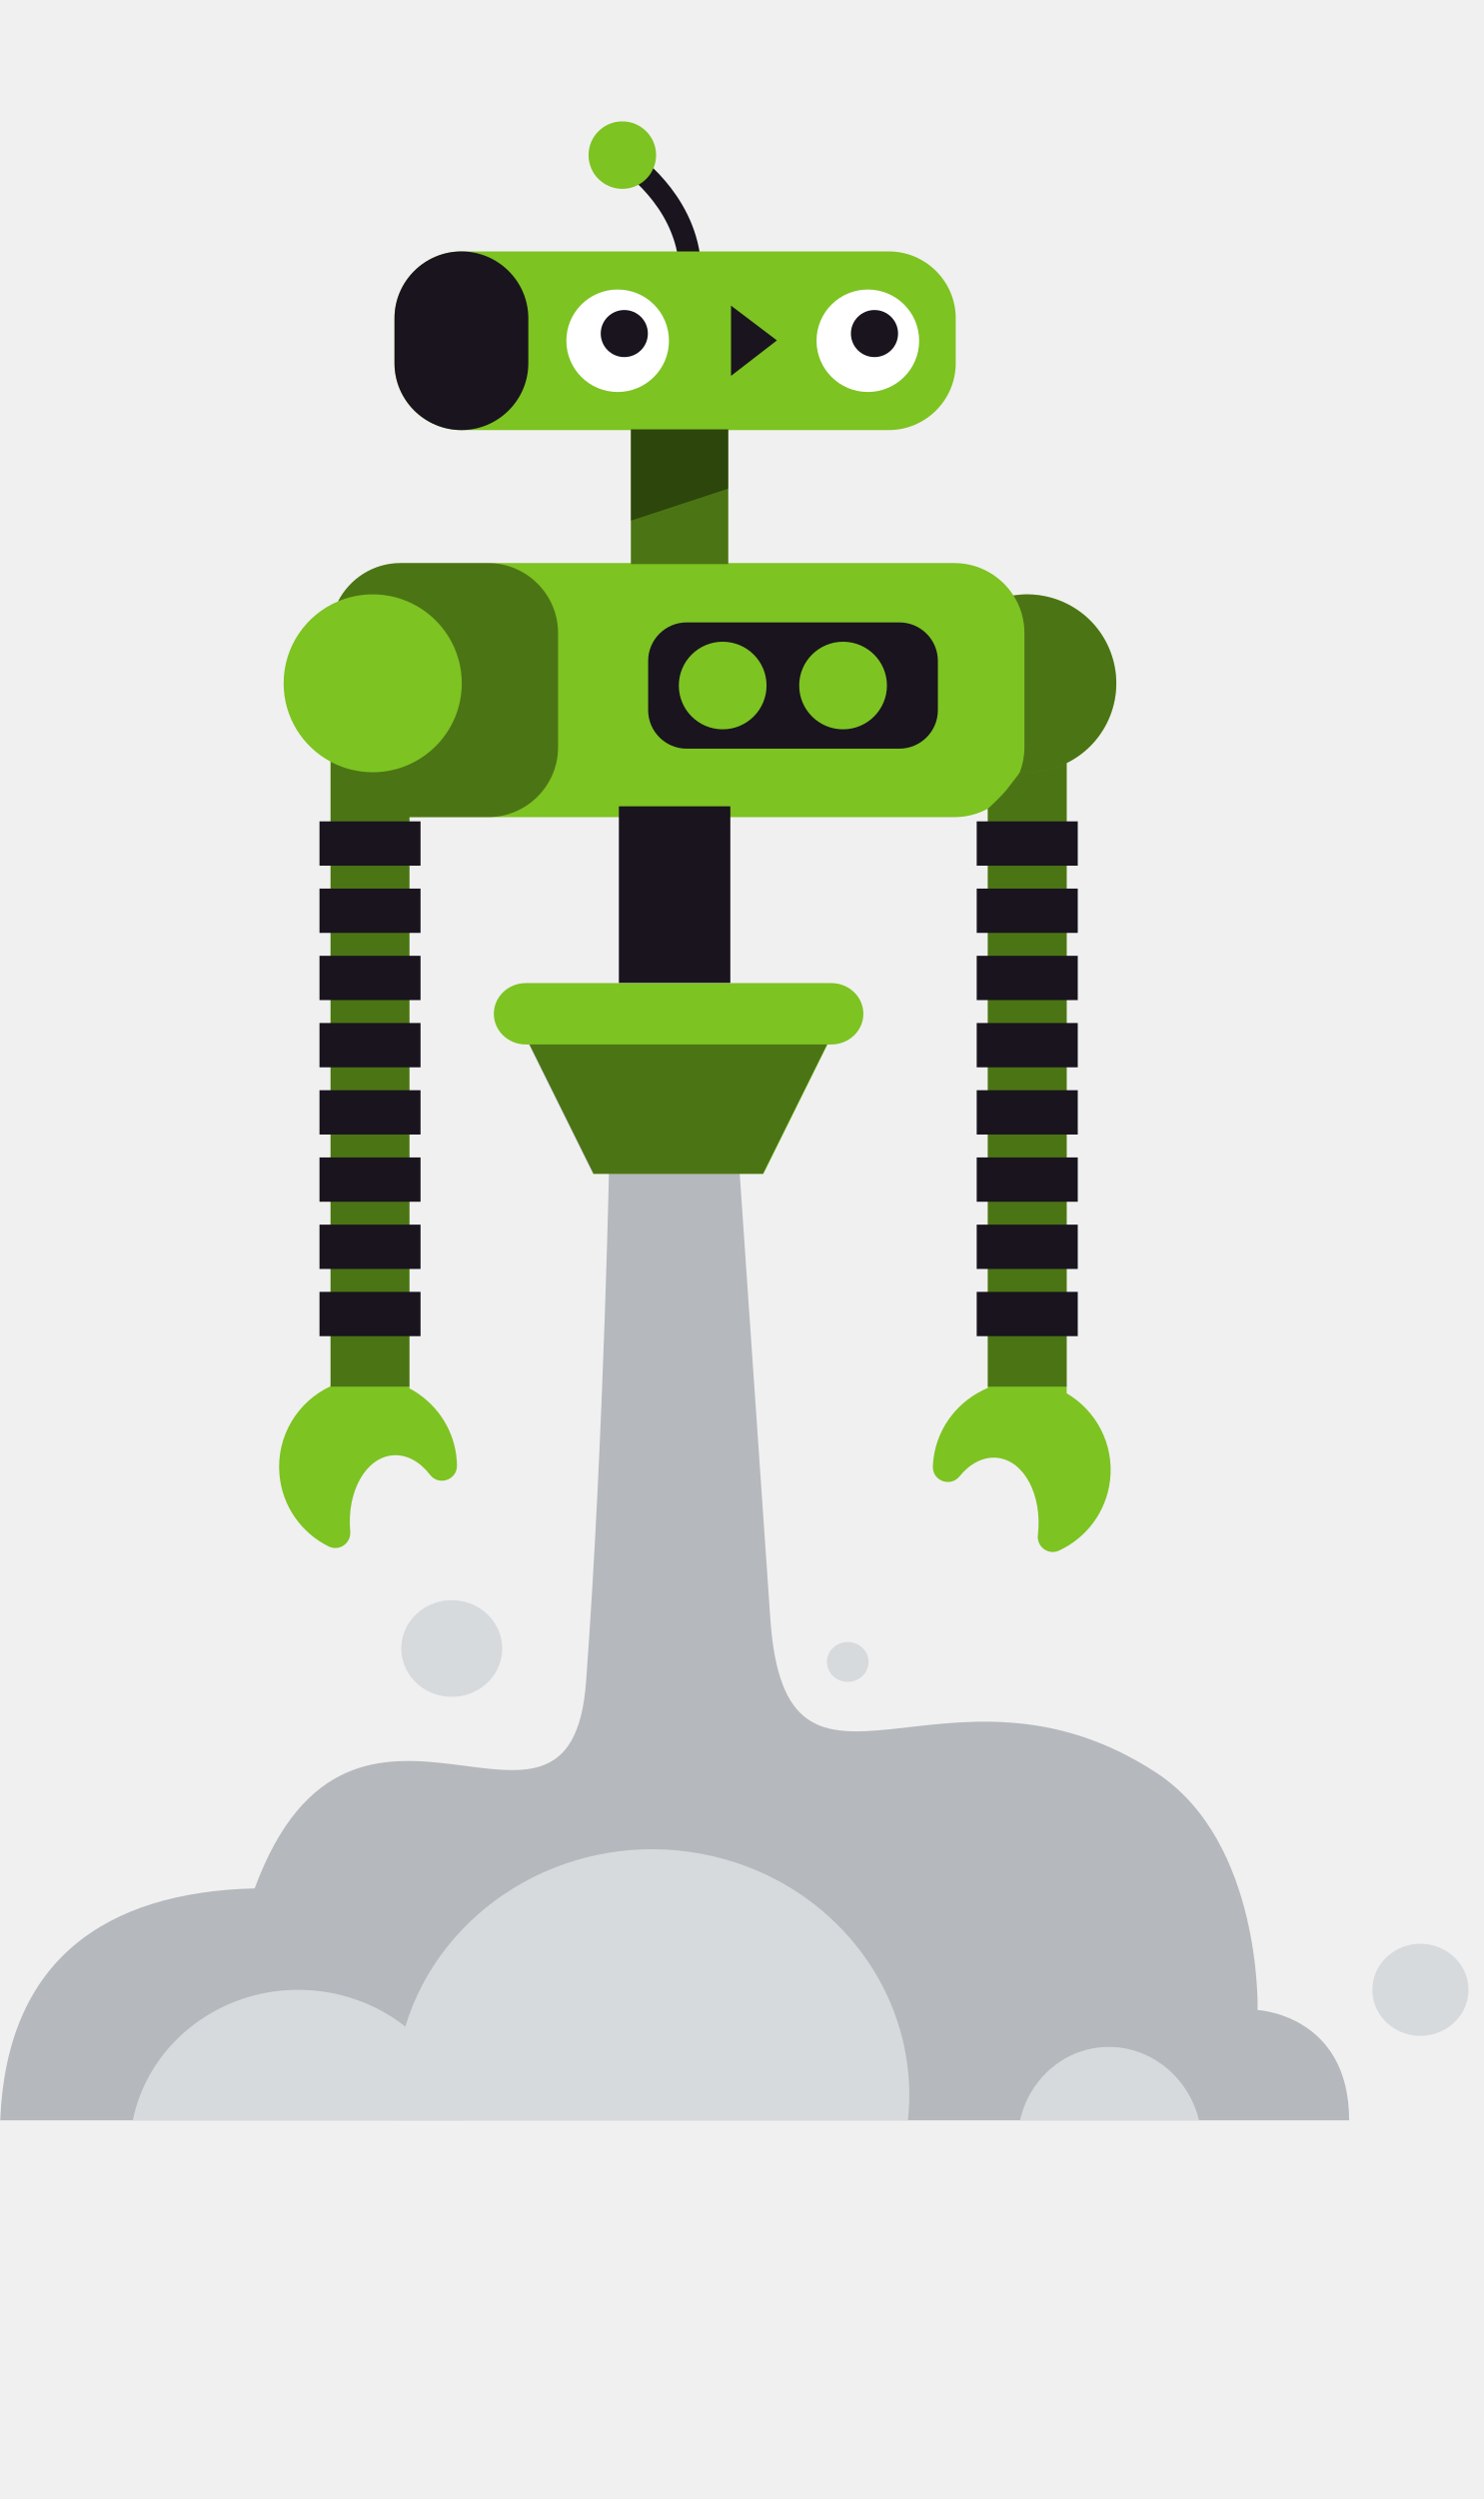
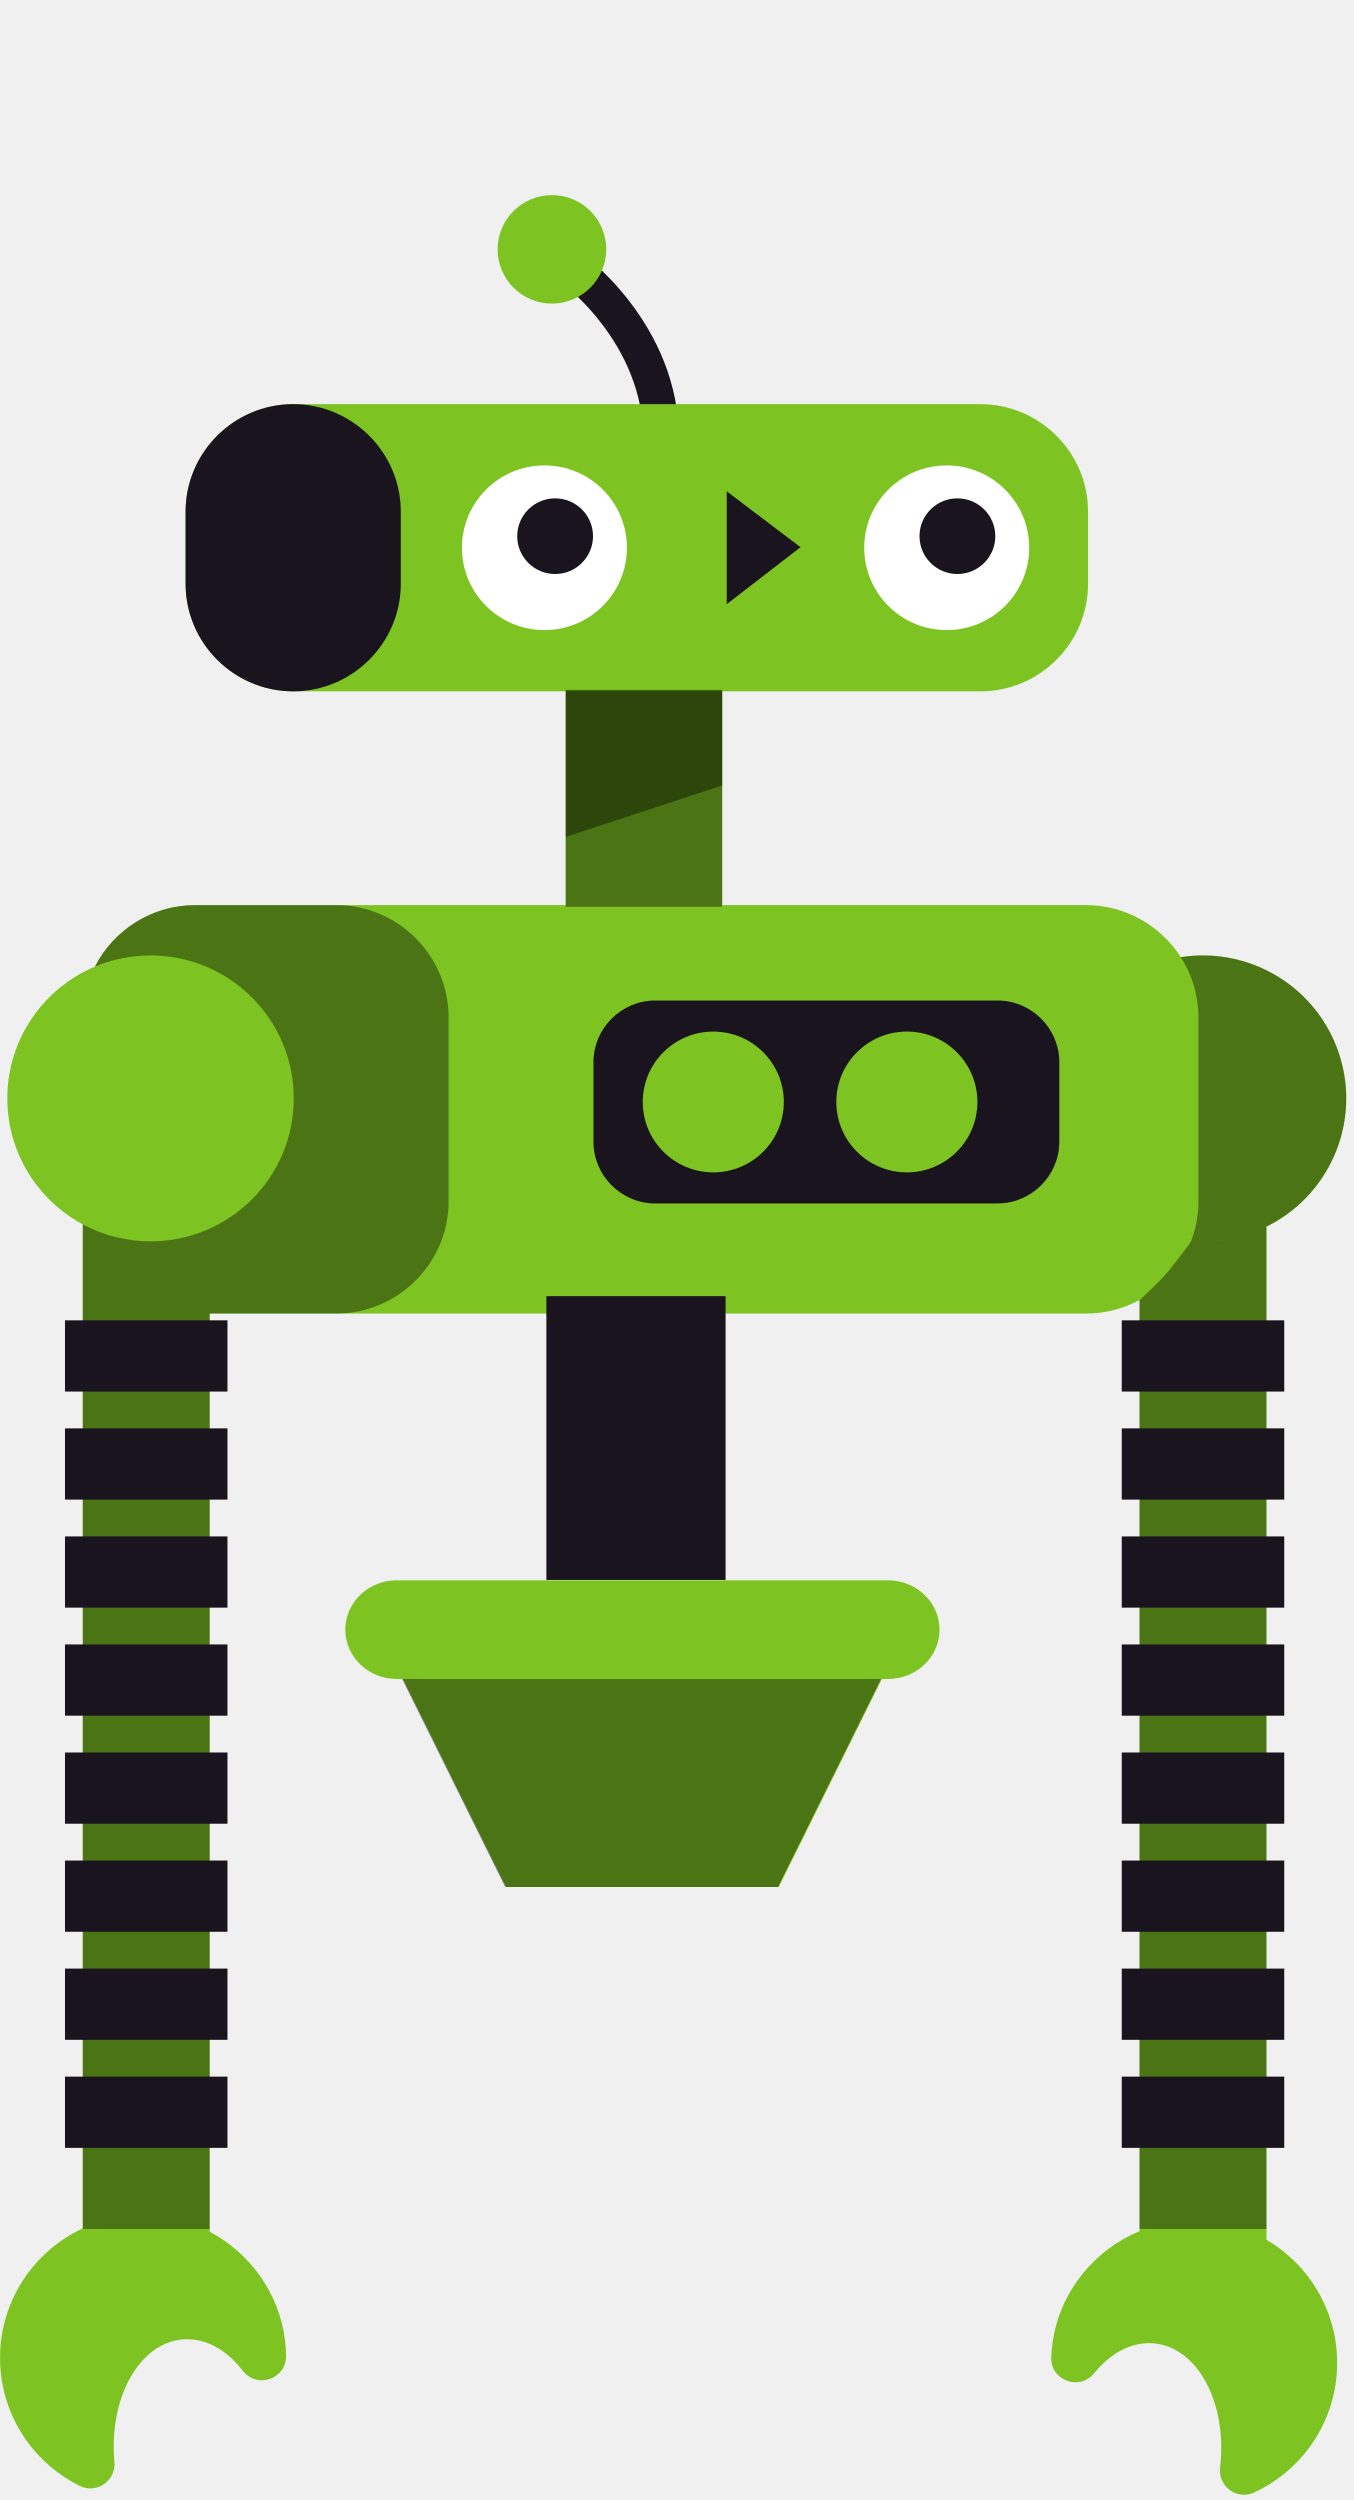
- <svg xmlns="http://www.w3.org/2000/svg" width="335" height="564" viewBox="0 0 335 564" fill="none">
-   <path fill-rule="evenodd" clip-rule="evenodd" d="M304.571 478.54H0.051C1.458 442.458 23.649 427.042 57.493 426.189C79.833 365.73 128.782 427.413 132.305 379.59C136.445 323.351 137.636 257.067 137.636 257.067L166.494 257.545C166.494 257.545 168.904 293.031 173.904 365.328C177.45 416.538 213.574 369.045 261.023 400.079C284.975 415.746 283.907 453.646 283.907 453.646C283.907 453.646 304.571 454.679 304.571 478.54" fill="#B5B8BC" />
-   <path fill-rule="evenodd" clip-rule="evenodd" d="M104.682 478.54H29.988C33.237 462.539 47.109 450.867 63.449 449.267C66.582 448.97 69.802 449.032 73.059 449.503C74.933 449.78 76.756 450.174 78.522 450.694C83.363 452.115 87.748 454.414 91.497 457.378C98.263 462.706 102.981 470.186 104.682 478.54" fill="#D7DADD" />
-   <path fill-rule="evenodd" clip-rule="evenodd" d="M270.69 478.54H230.268C231.925 471.177 237.201 465.213 244.14 462.948C245.776 462.414 247.505 462.082 249.307 461.992C250.342 461.936 251.369 461.964 252.368 462.068C261.175 462.962 268.534 469.625 270.69 478.54" fill="#D7DADD" />
-   <path fill-rule="evenodd" clip-rule="evenodd" d="M204.97 478.541H89.463C88.986 473.983 89.094 469.3 89.847 464.569C90.238 462.11 90.795 459.707 91.497 457.379C99.486 431.016 126.846 413.754 155.966 417.993C162.847 418.997 169.259 421.118 175.033 424.137C195.056 434.583 207.409 455.807 204.97 478.541" fill="#D7DADD" />
-   <path fill-rule="evenodd" clip-rule="evenodd" d="M113.258 373.694C112.31 379.654 106.496 383.749 100.271 382.842C94.046 381.935 89.768 376.37 90.715 370.411C91.662 364.452 97.476 360.357 103.701 361.263C109.926 362.17 114.205 367.735 113.258 373.694" fill="#D7DADD" />
-   <path fill-rule="evenodd" clip-rule="evenodd" d="M196.035 375.764C195.644 378.223 193.245 379.913 190.676 379.539C188.106 379.164 186.341 376.868 186.732 374.408C187.123 371.949 189.522 370.259 192.091 370.633C194.66 371.008 196.426 373.304 196.035 375.764" fill="#D7DADD" />
-   <path fill-rule="evenodd" clip-rule="evenodd" d="M331.391 450.65C330.488 456.324 324.951 460.225 319.022 459.362C313.093 458.498 309.019 453.197 309.921 447.522C310.823 441.847 316.361 437.946 322.289 438.81C328.218 439.673 332.293 444.974 331.391 450.65" fill="#D7DADD" />
-   <path fill-rule="evenodd" clip-rule="evenodd" d="M118.719 235.73H187.668C191.665 235.73 194.905 232.628 194.905 228.803C194.905 224.977 191.665 221.876 187.668 221.876H118.719C114.722 221.876 111.482 224.977 111.482 228.803C111.482 232.628 114.722 235.73 118.719 235.73ZM134.045 264.932H172.342L186.815 235.73H119.573L134.045 264.932Z" fill="#7DC322" />
-   <path opacity="0.402" fill-rule="evenodd" clip-rule="evenodd" d="M172.22 264.932H133.923L119.451 235.729H186.693L172.22 264.932Z" fill="black" />
-   <path d="M92.436 313.335C98.052 316.313 102.18 321.884 103.011 328.545C103.103 329.281 103.154 330.011 103.166 330.733C103.22 334.01 99.084 335.445 97.083 332.848C94.8 329.885 91.776 328.176 88.614 328.456C82.546 328.992 78.269 336.653 79.06 345.569C79.061 345.588 79.062 345.607 79.065 345.626C79.306 348.283 76.59 350.203 74.195 349.019C68.13 346.022 63.727 340.034 63.087 332.809C62.32 324.167 67.17 316.322 74.624 312.864V171.903C68.316 168.516 64.029 161.866 64.029 154.216C64.029 145.897 69.099 138.759 76.323 135.715C78.94 130.602 84.275 127.079 90.393 127.079H215.478C221.052 127.079 225.975 130.002 228.785 134.387C237.99 132.938 247.264 138.06 250.7 147.1C254.409 156.857 249.998 167.699 240.807 172.218V314.458C247.453 318.349 251.535 325.899 250.603 334.03C249.778 341.237 245.223 347.11 239.083 349.951C236.657 351.074 233.992 349.084 234.302 346.435C234.304 346.415 234.306 346.397 234.309 346.379C235.328 337.485 231.249 329.717 225.197 329.026C222.043 328.666 218.975 330.298 216.617 333.2C214.55 335.746 210.452 334.205 210.591 330.931C210.621 330.209 210.691 329.48 210.801 328.748C211.873 321.639 216.695 315.877 222.994 313.25V182.508C220.756 183.728 218.194 184.422 215.478 184.422H92.436V313.335V313.335Z" fill="#7DC322" />
-   <path fill-rule="evenodd" clip-rule="evenodd" d="M155.006 168.965C150.23 168.965 146.323 165.064 146.323 160.296V149.138C146.323 144.37 150.23 140.47 155.006 140.47H203.042C207.818 140.47 211.726 144.37 211.726 149.138V160.296C211.726 165.064 207.818 168.965 203.042 168.965H155.006ZM153.245 154.717C153.245 160.176 157.678 164.602 163.148 164.602C168.616 164.602 173.05 160.176 173.05 154.717C173.05 149.258 168.616 144.833 163.148 144.833C157.678 144.833 153.245 149.258 153.245 154.717ZM180.421 154.717C180.421 160.176 184.855 164.602 190.324 164.602C195.793 164.602 200.227 160.176 200.227 154.717C200.227 149.258 195.793 144.833 190.324 144.833C184.855 144.833 180.421 149.258 180.421 154.717Z" fill="#19141E" />
-   <path opacity="0.401" fill-rule="evenodd" clip-rule="evenodd" d="M222.994 312.95V182.554C225.113 180.571 226.53 179.134 227.243 178.243C228.339 176.874 229.283 175.55 229.851 174.853C230 174.669 230.173 174.363 230.208 174.298C230.242 174.233 230.234 174.229 230.296 174.234C230.928 174.283 231.367 174.298 231.9 174.298C233.136 174.298 234.638 174.16 236.315 173.806C236.87 173.689 237.648 173.466 238.602 173.147C239.05 172.997 239.785 172.689 240.807 172.222V312.95H222.994ZM228.785 134.387C237.989 132.938 247.264 138.06 250.7 147.1C254.64 157.464 249.417 169.054 239.034 172.987C236.134 174.085 233.138 174.47 230.241 174.229C230.901 172.497 231.263 170.621 231.263 168.666V142.836C231.263 139.734 230.353 136.833 228.785 134.387H228.785ZM79.302 173.703C79.446 173.736 79.594 173.766 79.745 173.794C80.305 173.898 80.957 174.035 81.697 174.141C82.496 174.238 83.311 174.287 84.136 174.287C95.242 174.287 104.244 165.301 104.244 154.216C104.244 143.131 95.242 134.144 84.136 134.144C81.365 134.144 78.725 134.704 76.323 135.715C78.939 130.602 84.274 127.079 90.393 127.079H110.2C118.881 127.079 125.985 134.17 125.985 142.836V168.666C125.985 177.331 118.881 184.422 110.2 184.422H92.436V312.95H74.624V171.912C74.748 171.977 74.87 172.039 74.989 172.1L74.988 172.094C76.344 172.787 77.789 173.331 79.302 173.703V173.703Z" fill="black" />
-   <path d="M240.807 294.059H243.307V291.559H240.807V294.059ZM222.994 294.059V291.559H220.494V294.059H222.994ZM240.807 299.059V301.559H243.307V299.059H240.807ZM222.994 299.059H220.494V301.559H222.994V299.059ZM240.807 278.89H243.307V276.39H240.807V278.89ZM222.994 278.89V276.39H220.494V278.89H222.994ZM240.807 283.89V286.39H243.307V283.89H240.807ZM222.994 283.89H220.494V286.39H222.994V283.89ZM240.807 263.721H243.307V261.221H240.807V263.721ZM222.994 263.721V261.221H220.494V263.721H222.994ZM240.807 268.721V271.221H243.307V268.721H240.807ZM222.994 268.721H220.494V271.221H222.994V268.721ZM240.807 248.551H243.307V246.051H240.807V248.551ZM222.994 248.551V246.051H220.494V248.551H222.994ZM240.807 253.551V256.051H243.307V253.551H240.807ZM222.994 253.551H220.494V256.051H222.994V253.551ZM240.807 233.382H243.307V230.882H240.807V233.382ZM222.994 233.382V230.882H220.494V233.382H222.994ZM240.807 238.382V240.882H243.307V238.382H240.807ZM222.994 238.382H220.494V240.882H222.994V238.382ZM240.807 218.213H243.307V215.713H240.807V218.213ZM222.994 218.213V215.713H220.494V218.213H222.994ZM240.807 223.213V225.713H243.307V223.213H240.807ZM222.994 223.213H220.494V225.713H222.994V223.213ZM240.807 203.044H243.307V200.544H240.807V203.044ZM222.994 203.044V200.544H220.494V203.044H222.994ZM240.807 208.044V210.544H243.307V208.044H240.807ZM222.994 208.044H220.494V210.544H222.994V208.044ZM240.807 187.875H243.307V185.375H240.807V187.875ZM222.994 187.875V185.375H220.494V187.875H222.994ZM240.807 192.875V195.375H243.307V192.875H240.807ZM222.994 192.875H220.494V195.375H222.994V192.875ZM92.436 294.059H94.936V291.559H92.436V294.059ZM74.624 294.059V291.559H72.124V294.059H74.624ZM92.436 299.059V301.559H94.936V299.059H92.436ZM74.624 299.059H72.124V301.559H74.624V299.059ZM92.436 278.89H94.936V276.39H92.436V278.89ZM74.624 278.89V276.39H72.124V278.89H74.624ZM92.436 283.89V286.39H94.936V283.89H92.436ZM74.624 283.89H72.124V286.39H74.624V283.89ZM92.436 263.721H94.936V261.221H92.436V263.721ZM74.624 263.721V261.221H72.124V263.721H74.624ZM92.436 268.721V271.221H94.936V268.721H92.436ZM74.624 268.721H72.124V271.221H74.624V268.721ZM92.436 248.551H94.936V246.051H92.436V248.551ZM74.624 248.551V246.051H72.124V248.551H74.624ZM92.436 253.551V256.051H94.936V253.551H92.436ZM74.624 253.551H72.124V256.051H74.624V253.551ZM92.436 233.382H94.936V230.882H92.436V233.382ZM74.624 233.382V230.882H72.124V233.382H74.624ZM92.436 238.382V240.882H94.936V238.382H92.436ZM74.624 238.382H72.124V240.882H74.624V238.382ZM92.436 218.213H94.936V215.713H92.436V218.213ZM74.624 218.213V215.713H72.124V218.213H74.624ZM92.436 223.213V225.713H94.936V223.213H92.436ZM74.624 223.213H72.124V225.713H74.624V223.213ZM92.436 203.044H94.936V200.544H92.436V203.044ZM74.624 203.044V200.544H72.124V203.044H74.624ZM92.436 208.044V210.544H94.936V208.044H92.436ZM74.624 208.044H72.124V210.544H74.624V208.044ZM92.436 187.875H94.936V185.375H92.436V187.875ZM74.624 187.875V185.375H72.124V187.875H74.624ZM92.436 192.875V195.375H94.936V192.875H92.436ZM74.624 192.875H72.124V195.375H74.624V192.875ZM240.807 291.559H222.994V296.559H240.807V291.559ZM243.307 299.059V294.059H238.307V299.059H243.307ZM222.994 301.559H240.807V296.559H222.994V301.559ZM220.494 294.059V299.059H225.494V294.059H220.494ZM240.807 276.39H222.994V281.39H240.807V276.39ZM243.307 283.89V278.89H238.307V283.89H243.307ZM222.994 286.39H240.807V281.39H222.994V286.39ZM220.494 278.89V283.89H225.494V278.89H220.494ZM240.807 261.221H222.994V266.221H240.807V261.221ZM243.307 268.721V263.721H238.307V268.721H243.307ZM222.994 271.221H240.807V266.221H222.994V271.221ZM220.494 263.721V268.721H225.494V263.721H220.494ZM240.807 246.051H222.994V251.051H240.807V246.051ZM243.307 253.551V248.551H238.307V253.551H243.307ZM222.994 256.051H240.807V251.051H222.994V256.051ZM220.494 248.551V253.551H225.494V248.551H220.494ZM240.807 230.882H222.994V235.882H240.807V230.882ZM243.307 238.382V233.382H238.307V238.382H243.307ZM222.994 240.882H240.807V235.882H222.994V240.882ZM220.494 233.382V238.382H225.494V233.382H220.494ZM240.807 215.713H222.994V220.713H240.807V215.713ZM243.307 223.213V218.213H238.307V223.213H243.307ZM222.994 225.713H240.807V220.713H222.994V225.713ZM220.494 218.213V223.213H225.494V218.213H220.494ZM240.807 200.544H222.994V205.544H240.807V200.544ZM243.307 208.044V203.044H238.307V208.044H243.307ZM222.994 210.544H240.807V205.544H222.994V210.544ZM220.494 203.044V208.044H225.494V203.044H220.494ZM240.807 185.375H222.994V190.375H240.807V185.375ZM243.307 192.875V187.875H238.307V192.875H243.307ZM222.994 195.375H240.807V190.375H222.994V195.375ZM220.494 187.875V192.875H225.494V187.875H220.494ZM92.436 291.559H74.624V296.559H92.436V291.559ZM94.936 299.059V294.059H89.936V299.059H94.936ZM74.624 301.559H92.436V296.559H74.624V301.559ZM72.124 294.059V299.059H77.124V294.059H72.124ZM92.436 276.39H74.624V281.39H92.436V276.39ZM94.936 283.89V278.89H89.936V283.89H94.936ZM74.624 286.39H92.436V281.39H74.624V286.39ZM72.124 278.89V283.89H77.124V278.89H72.124ZM92.436 261.221H74.624V266.221H92.436V261.221ZM94.936 268.721V263.721H89.936V268.721H94.936ZM74.624 271.221H92.436V266.221H74.624V271.221ZM72.124 263.721V268.721H77.124V263.721H72.124ZM92.436 246.051H74.624V251.051H92.436V246.051ZM94.936 253.551V248.551H89.936V253.551H94.936ZM74.624 256.051H92.436V251.051H74.624V256.051ZM72.124 248.551V253.551H77.124V248.551H72.124ZM92.436 230.882H74.624V235.882H92.436V230.882ZM94.936 238.382V233.382H89.936V238.382H94.936ZM74.624 240.882H92.436V235.882H74.624V240.882ZM72.124 233.382V238.382H77.124V233.382H72.124ZM92.436 215.713H74.624V220.713H92.436V215.713ZM94.936 223.213V218.213H89.936V223.213H94.936ZM74.624 225.713H92.436V220.713H74.624V225.713ZM72.124 218.213V223.213H77.124V218.213H72.124ZM92.436 200.544H74.624V205.544H92.436V200.544ZM94.936 208.044V203.044H89.936V208.044H94.936ZM74.624 210.544H92.436V205.544H74.624V210.544ZM72.124 203.044V208.044H77.124V203.044H72.124ZM92.436 185.375H74.624V190.375H92.436V185.375ZM94.936 192.875V187.875H89.936V192.875H94.936ZM74.624 195.375H92.436V190.375H74.624V195.375ZM72.124 187.875V192.875H77.124V187.875H72.124Z" fill="#19141E" />
-   <path fill-rule="evenodd" clip-rule="evenodd" d="M139.712 221.827H164.873V181.977H139.712V221.827Z" fill="#19141E" />
-   <path d="M141.687 36.37C141.687 36.37 154.323 44.712 155.713 59.145" stroke="#19141E" stroke-width="5" stroke-linecap="round" />
-   <path fill-rule="evenodd" clip-rule="evenodd" d="M140.492 42.621C144.703 42.621 148.117 39.212 148.117 35.008C148.117 30.805 144.703 27.396 140.492 27.396C136.28 27.396 132.865 30.805 132.865 35.008C132.865 39.212 136.28 42.621 140.492 42.621ZM104.165 97.066H142.429V127.315H164.398V97.066H200.651C208.959 97.066 215.757 90.28 215.757 81.987V71.821C215.757 63.528 208.959 56.743 200.651 56.743H104.165C95.856 56.743 89.059 63.528 89.059 71.821V81.987C89.059 90.28 95.856 97.066 104.165 97.066Z" fill="#7DC322" />
-   <path opacity="0.399" fill-rule="evenodd" clip-rule="evenodd" d="M142.428 127.315H164.397V96.977H142.428V127.315Z" fill="black" />
-   <path opacity="0.4" fill-rule="evenodd" clip-rule="evenodd" d="M142.429 117.502L164.398 110.278V96.855H142.429V117.502Z" fill="black" />
-   <path fill-rule="evenodd" clip-rule="evenodd" d="M104.164 97.065V97.065C95.856 97.065 89.058 90.28 89.058 81.987V71.821C89.058 63.528 95.856 56.742 104.164 56.742C112.472 56.742 119.27 63.528 119.27 71.821V81.987C119.27 90.28 112.472 97.065 104.164 97.065" fill="#19141E" />
-   <path fill-rule="evenodd" clip-rule="evenodd" d="M127.856 76.904C127.856 83.289 133.042 88.466 139.438 88.466C145.835 88.466 151.02 83.289 151.02 76.904C151.02 70.519 145.835 65.343 139.438 65.343C133.042 65.343 127.856 70.519 127.856 76.904" fill="white" />
-   <path fill-rule="evenodd" clip-rule="evenodd" d="M135.618 75.28C135.618 78.213 138 80.591 140.939 80.591C143.877 80.591 146.259 78.213 146.259 75.28C146.259 72.347 143.877 69.969 140.939 69.969C138 69.969 135.618 72.347 135.618 75.28" fill="#19141E" />
-   <path fill-rule="evenodd" clip-rule="evenodd" d="M184.335 76.904C184.335 83.289 189.521 88.466 195.918 88.466C202.315 88.466 207.5 83.289 207.5 76.904C207.5 70.519 202.315 65.343 195.918 65.343C189.521 65.343 184.335 70.519 184.335 76.904" fill="white" />
-   <path fill-rule="evenodd" clip-rule="evenodd" d="M192.097 75.28C192.097 78.213 194.479 80.591 197.418 80.591C200.357 80.591 202.739 78.213 202.739 75.28C202.739 72.347 200.357 69.969 197.418 69.969C194.479 69.969 192.097 72.347 192.097 75.28" fill="#19141E" />
-   <path fill-rule="evenodd" clip-rule="evenodd" d="M165.031 68.98L175.391 76.826L165.031 84.828" fill="#19141E" />
+ <svg xmlns="http://www.w3.org/2000/svg" width="190" height="351" viewBox="0 0 190 351" fill="none">
+   <path fill-rule="evenodd" clip-rule="evenodd" d="M55.719 235.73H124.668C128.665 235.73 131.905 232.628 131.905 228.803C131.905 224.977 128.665 221.876 124.668 221.876H55.719C51.722 221.876 48.482 224.977 48.482 228.803C48.482 232.628 51.722 235.73 55.719 235.73ZM71.045 264.932H109.342L123.815 235.73H56.572L71.045 264.932Z" fill="#7DC322" />
+   <path opacity="0.402" fill-rule="evenodd" clip-rule="evenodd" d="M109.22 264.932H70.923L56.451 235.729H123.693L109.22 264.932Z" fill="black" />
+   <path d="M29.436 313.335C35.052 316.313 39.18 321.884 40.011 328.545C40.103 329.281 40.154 330.011 40.166 330.733C40.22 334.01 36.084 335.445 34.083 332.848C31.8 329.885 28.776 328.176 25.614 328.456C19.546 328.992 15.269 336.653 16.06 345.569C16.061 345.588 16.062 345.607 16.065 345.626C16.306 348.283 13.59 350.203 11.195 349.019C5.13 346.022 0.727 340.034 0.087 332.809C-0.68 324.167 4.17 316.322 11.624 312.864V171.903C5.316 168.516 1.029 161.866 1.029 154.216C1.029 145.897 6.099 138.759 13.323 135.715C15.94 130.602 21.274 127.079 27.393 127.079H152.478C158.052 127.079 162.975 130.002 165.785 134.387C174.99 132.938 184.264 138.06 187.7 147.1C191.409 156.857 186.998 167.699 177.807 172.218V314.458C184.453 318.349 188.535 325.899 187.603 334.03C186.778 341.237 182.223 347.11 176.083 349.951C173.657 351.074 170.992 349.084 171.302 346.435C171.304 346.415 171.306 346.397 171.309 346.379C172.328 337.485 168.249 329.717 162.197 329.026C159.043 328.666 155.975 330.298 153.617 333.2C151.55 335.746 147.452 334.205 147.591 330.931C147.621 330.209 147.691 329.48 147.801 328.748C148.873 321.639 153.695 315.877 159.994 313.25V182.508C157.756 183.728 155.194 184.422 152.478 184.422H29.436V313.335V313.335Z" fill="#7DC322" />
+   <path fill-rule="evenodd" clip-rule="evenodd" d="M92.006 168.965C87.23 168.965 83.323 165.064 83.323 160.296V149.138C83.323 144.37 87.23 140.47 92.006 140.47H140.042C144.818 140.47 148.726 144.37 148.726 149.138V160.296C148.726 165.064 144.818 168.965 140.042 168.965H92.006ZM90.245 154.717C90.245 160.176 94.678 164.602 100.148 164.602C105.616 164.602 110.05 160.176 110.05 154.717C110.05 149.258 105.616 144.833 100.148 144.833C94.678 144.833 90.245 149.258 90.245 154.717ZM117.421 154.717C117.421 160.176 121.855 164.602 127.324 164.602C132.793 164.602 137.227 160.176 137.227 154.717C137.227 149.258 132.793 144.833 127.324 144.833C121.855 144.833 117.421 149.258 117.421 154.717Z" fill="#19141E" />
+   <path opacity="0.401" fill-rule="evenodd" clip-rule="evenodd" d="M159.994 312.95V182.554C162.113 180.571 163.53 179.134 164.243 178.243C165.339 176.874 166.283 175.55 166.851 174.853C167 174.669 167.173 174.363 167.208 174.298C167.242 174.233 167.234 174.229 167.296 174.234C167.928 174.283 168.367 174.298 168.9 174.298C170.136 174.298 171.638 174.16 173.315 173.806C173.87 173.689 174.648 173.466 175.602 173.147C176.05 172.997 176.785 172.689 177.807 172.222V312.95H159.994ZM165.785 134.387C174.989 132.938 184.264 138.06 187.7 147.1C191.64 157.464 186.417 169.054 176.034 172.987C173.134 174.085 170.138 174.47 167.241 174.229C167.901 172.497 168.263 170.621 168.263 168.666V142.836C168.263 139.734 167.353 136.833 165.785 134.387H165.785ZM16.302 173.703C16.446 173.736 16.593 173.766 16.744 173.794C17.305 173.898 17.957 174.035 18.697 174.141C19.496 174.238 20.311 174.287 21.136 174.287C32.242 174.287 41.244 165.301 41.244 154.216C41.244 143.131 32.242 134.144 21.136 134.144C18.365 134.144 15.725 134.704 13.323 135.715C15.94 130.602 21.274 127.079 27.393 127.079H47.2C55.881 127.079 62.985 134.17 62.985 142.836V168.666C62.985 177.331 55.881 184.422 47.2 184.422H29.436V312.95H11.623V171.912C11.748 171.977 11.87 172.039 11.989 172.1L11.988 172.094C13.344 172.787 14.789 173.331 16.302 173.703V173.703Z" fill="black" />
+   <path d="M177.807 294.059H180.307V291.559H177.807V294.059ZM159.994 294.059V291.559H157.494V294.059H159.994ZM177.807 299.059V301.559H180.307V299.059H177.807ZM159.994 299.059H157.494V301.559H159.994V299.059ZM177.807 278.89H180.307V276.39H177.807V278.89ZM159.994 278.89V276.39H157.494V278.89H159.994ZM177.807 283.89V286.39H180.307V283.89H177.807ZM159.994 283.89H157.494V286.39H159.994V283.89ZM177.807 263.721H180.307V261.221H177.807V263.721ZM159.994 263.721V261.221H157.494V263.721H159.994ZM177.807 268.721V271.221H180.307V268.721H177.807ZM159.994 268.721H157.494V271.221H159.994V268.721ZM177.807 248.551H180.307V246.051H177.807V248.551ZM159.994 248.551V246.051H157.494V248.551H159.994ZM177.807 253.551V256.051H180.307V253.551H177.807ZM159.994 253.551H157.494V256.051H159.994V253.551ZM177.807 233.382H180.307V230.882H177.807V233.382ZM159.994 233.382V230.882H157.494V233.382H159.994ZM177.807 238.382V240.882H180.307V238.382H177.807ZM159.994 238.382H157.494V240.882H159.994V238.382ZM177.807 218.213H180.307V215.713H177.807V218.213ZM159.994 218.213V215.713H157.494V218.213H159.994ZM177.807 223.213V225.713H180.307V223.213H177.807ZM159.994 223.213H157.494V225.713H159.994V223.213ZM177.807 203.044H180.307V200.544H177.807V203.044ZM159.994 203.044V200.544H157.494V203.044H159.994ZM177.807 208.044V210.544H180.307V208.044H177.807ZM159.994 208.044H157.494V210.544H159.994V208.044ZM177.807 187.875H180.307V185.375H177.807V187.875ZM159.994 187.875V185.375H157.494V187.875H159.994ZM177.807 192.875V195.375H180.307V192.875H177.807ZM159.994 192.875H157.494V195.375H159.994V192.875ZM29.436 294.059H31.936V291.559H29.436V294.059ZM11.623 294.059V291.559H9.124V294.059H11.623ZM29.436 299.059V301.559H31.936V299.059H29.436ZM11.623 299.059H9.124V301.559H11.623V299.059ZM29.436 278.89H31.936V276.39H29.436V278.89ZM11.623 278.89V276.39H9.124V278.89H11.623ZM29.436 283.89V286.39H31.936V283.89H29.436ZM11.623 283.89H9.124V286.39H11.623V283.89ZM29.436 263.721H31.936V261.221H29.436V263.721ZM11.623 263.721V261.221H9.124V263.721H11.623ZM29.436 268.721V271.221H31.936V268.721H29.436ZM11.623 268.721H9.124V271.221H11.623V268.721ZM29.436 248.551H31.936V246.051H29.436V248.551ZM11.623 248.551V246.051H9.124V248.551H11.623ZM29.436 253.551V256.051H31.936V253.551H29.436ZM11.623 253.551H9.124V256.051H11.623V253.551ZM29.436 233.382H31.936V230.882H29.436V233.382ZM11.623 233.382V230.882H9.124V233.382H11.623ZM29.436 238.382V240.882H31.936V238.382H29.436ZM11.623 238.382H9.124V240.882H11.623V238.382ZM29.436 218.213H31.936V215.713H29.436V218.213ZM11.623 218.213V215.713H9.124V218.213H11.623ZM29.436 223.213V225.713H31.936V223.213H29.436ZM11.623 223.213H9.124V225.713H11.623V223.213ZM29.436 203.044H31.936V200.544H29.436V203.044ZM11.623 203.044V200.544H9.124V203.044H11.623ZM29.436 208.044V210.544H31.936V208.044H29.436ZM11.623 208.044H9.124V210.544H11.623V208.044ZM29.436 187.875H31.936V185.375H29.436V187.875ZM11.623 187.875V185.375H9.124V187.875H11.623ZM29.436 192.875V195.375H31.936V192.875H29.436ZM11.623 192.875H9.124V195.375H11.623V192.875ZM177.807 291.559H159.994V296.559H177.807V291.559ZM180.307 299.059V294.059H175.307V299.059H180.307ZM159.994 301.559H177.807V296.559H159.994V301.559ZM157.494 294.059V299.059H162.494V294.059H157.494ZM177.807 276.39H159.994V281.39H177.807V276.39ZM180.307 283.89V278.89H175.307V283.89H180.307ZM159.994 286.39H177.807V281.39H159.994V286.39ZM157.494 278.89V283.89H162.494V278.89H157.494ZM177.807 261.221H159.994V266.221H177.807V261.221ZM180.307 268.721V263.721H175.307V268.721H180.307ZM159.994 271.221H177.807V266.221H159.994V271.221ZM157.494 263.721V268.721H162.494V263.721H157.494ZM177.807 246.051H159.994V251.051H177.807V246.051ZM180.307 253.551V248.551H175.307V253.551H180.307ZM159.994 256.051H177.807V251.051H159.994V256.051ZM157.494 248.551V253.551H162.494V248.551H157.494ZM177.807 230.882H159.994V235.882H177.807V230.882ZM180.307 238.382V233.382H175.307V238.382H180.307ZM159.994 240.882H177.807V235.882H159.994V240.882ZM157.494 233.382V238.382H162.494V233.382H157.494ZM177.807 215.713H159.994V220.713H177.807V215.713ZM180.307 223.213V218.213H175.307V223.213H180.307ZM159.994 225.713H177.807V220.713H159.994V225.713ZM157.494 218.213V223.213H162.494V218.213H157.494ZM177.807 200.544H159.994V205.544H177.807V200.544ZM180.307 208.044V203.044H175.307V208.044H180.307ZM159.994 210.544H177.807V205.544H159.994V210.544ZM157.494 203.044V208.044H162.494V203.044H157.494ZM177.807 185.375H159.994V190.375H177.807V185.375ZM180.307 192.875V187.875H175.307V192.875H180.307ZM159.994 195.375H177.807V190.375H159.994V195.375ZM157.494 187.875V192.875H162.494V187.875H157.494ZM29.436 291.559H11.623V296.559H29.436V291.559ZM31.936 299.059V294.059H26.936V299.059H31.936ZM11.623 301.559H29.436V296.559H11.623V301.559ZM9.124 294.059V299.059H14.123V294.059H9.124ZM29.436 276.39H11.623V281.39H29.436V276.39ZM31.936 283.89V278.89H26.936V283.89H31.936ZM11.623 286.39H29.436V281.39H11.623V286.39ZM9.124 278.89V283.89H14.123V278.89H9.124ZM29.436 261.221H11.623V266.221H29.436V261.221ZM31.936 268.721V263.721H26.936V268.721H31.936ZM11.623 271.221H29.436V266.221H11.623V271.221ZM9.124 263.721V268.721H14.123V263.721H9.124ZM29.436 246.051H11.623V251.051H29.436V246.051ZM31.936 253.551V248.551H26.936V253.551H31.936ZM11.623 256.051H29.436V251.051H11.623V256.051ZM9.124 248.551V253.551H14.123V248.551H9.124ZM29.436 230.882H11.623V235.882H29.436V230.882ZM31.936 238.382V233.382H26.936V238.382H31.936ZM11.623 240.882H29.436V235.882H11.623V240.882ZM9.124 233.382V238.382H14.123V233.382H9.124ZM29.436 215.713H11.623V220.713H29.436V215.713ZM31.936 223.213V218.213H26.936V223.213H31.936ZM11.623 225.713H29.436V220.713H11.623V225.713ZM9.124 218.213V223.213H14.123V218.213H9.124ZM29.436 200.544H11.623V205.544H29.436V200.544ZM31.936 208.044V203.044H26.936V208.044H31.936ZM11.623 210.544H29.436V205.544H11.623V210.544ZM9.124 203.044V208.044H14.123V203.044H9.124ZM29.436 185.375H11.623V190.375H29.436V185.375ZM31.936 192.875V187.875H26.936V192.875H31.936ZM11.623 195.375H29.436V190.375H11.623V195.375ZM9.124 187.875V192.875H14.123V187.875H9.124Z" fill="#19141E" />
+   <path fill-rule="evenodd" clip-rule="evenodd" d="M76.712 221.827H101.873V181.977H76.712V221.827Z" fill="#19141E" />
+   <path d="M78.686 36.37C78.686 36.37 91.323 44.712 92.713 59.145" stroke="#19141E" stroke-width="5" stroke-linecap="round" />
+   <path fill-rule="evenodd" clip-rule="evenodd" d="M77.492 42.621C81.703 42.621 85.117 39.212 85.117 35.008C85.117 30.805 81.703 27.396 77.492 27.396C73.28 27.396 69.865 30.805 69.865 35.008C69.865 39.212 73.28 42.621 77.492 42.621ZM41.164 97.066H79.429V127.315H101.398V97.066H137.651C145.959 97.066 152.757 90.28 152.757 81.987V71.821C152.757 63.528 145.959 56.743 137.651 56.743H41.164C32.856 56.743 26.059 63.528 26.059 71.821V81.987C26.059 90.28 32.856 97.066 41.164 97.066Z" fill="#7DC322" />
+   <path opacity="0.399" fill-rule="evenodd" clip-rule="evenodd" d="M79.428 127.315H101.397V96.977H79.428V127.315Z" fill="black" />
+   <path opacity="0.4" fill-rule="evenodd" clip-rule="evenodd" d="M79.429 117.502L101.398 110.278V96.855H79.429V117.502Z" fill="black" />
+   <path fill-rule="evenodd" clip-rule="evenodd" d="M41.164 97.065V97.065C32.856 97.065 26.058 90.28 26.058 81.987V71.821C26.058 63.528 32.856 56.742 41.164 56.742C49.472 56.742 56.27 63.528 56.27 71.821V81.987C56.27 90.28 49.472 97.065 41.164 97.065" fill="#19141E" />
+   <path fill-rule="evenodd" clip-rule="evenodd" d="M64.856 76.904C64.856 83.289 70.041 88.466 76.438 88.466C82.835 88.466 88.02 83.289 88.02 76.904C88.02 70.519 82.835 65.343 76.438 65.343C70.041 65.343 64.856 70.519 64.856 76.904" fill="white" />
+   <path fill-rule="evenodd" clip-rule="evenodd" d="M72.618 75.28C72.618 78.213 75 80.591 77.939 80.591C80.877 80.591 83.26 78.213 83.26 75.28C83.26 72.347 80.877 69.969 77.939 69.969C75 69.969 72.618 72.347 72.618 75.28" fill="#19141E" />
+   <path fill-rule="evenodd" clip-rule="evenodd" d="M121.335 76.904C121.335 83.289 126.521 88.466 132.918 88.466C139.315 88.466 144.5 83.289 144.5 76.904C144.5 70.519 139.315 65.343 132.918 65.343C126.521 65.343 121.335 70.519 121.335 76.904" fill="white" />
+   <path fill-rule="evenodd" clip-rule="evenodd" d="M129.097 75.28C129.097 78.213 131.479 80.591 134.418 80.591C137.357 80.591 139.739 78.213 139.739 75.28C139.739 72.347 137.357 69.969 134.418 69.969C131.479 69.969 129.097 72.347 129.097 75.28" fill="#19141E" />
+   <path fill-rule="evenodd" clip-rule="evenodd" d="M102.031 68.98L112.391 76.826L102.031 84.828" fill="#19141E" />
</svg>
